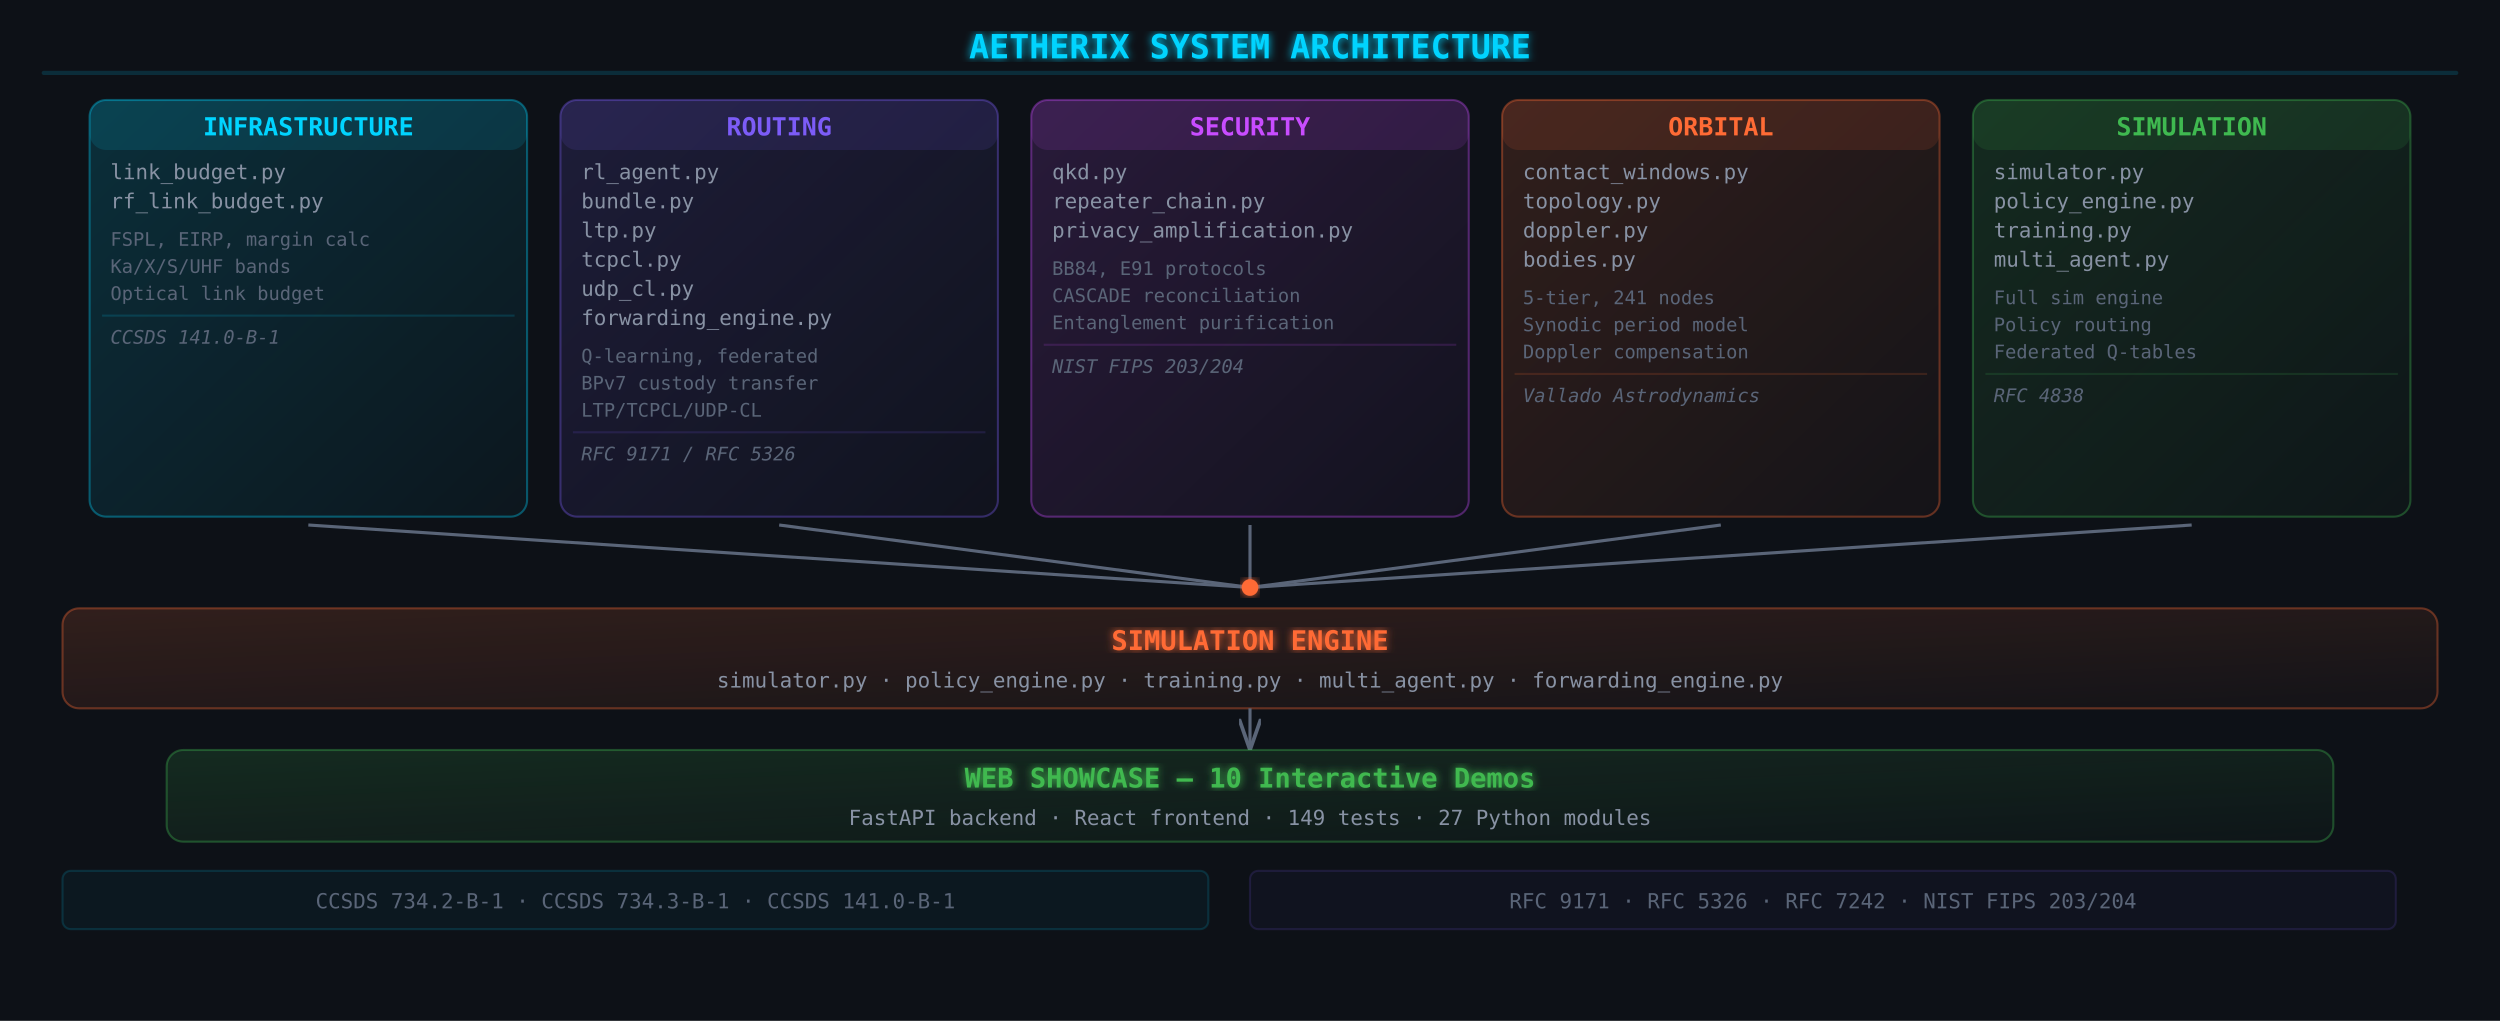
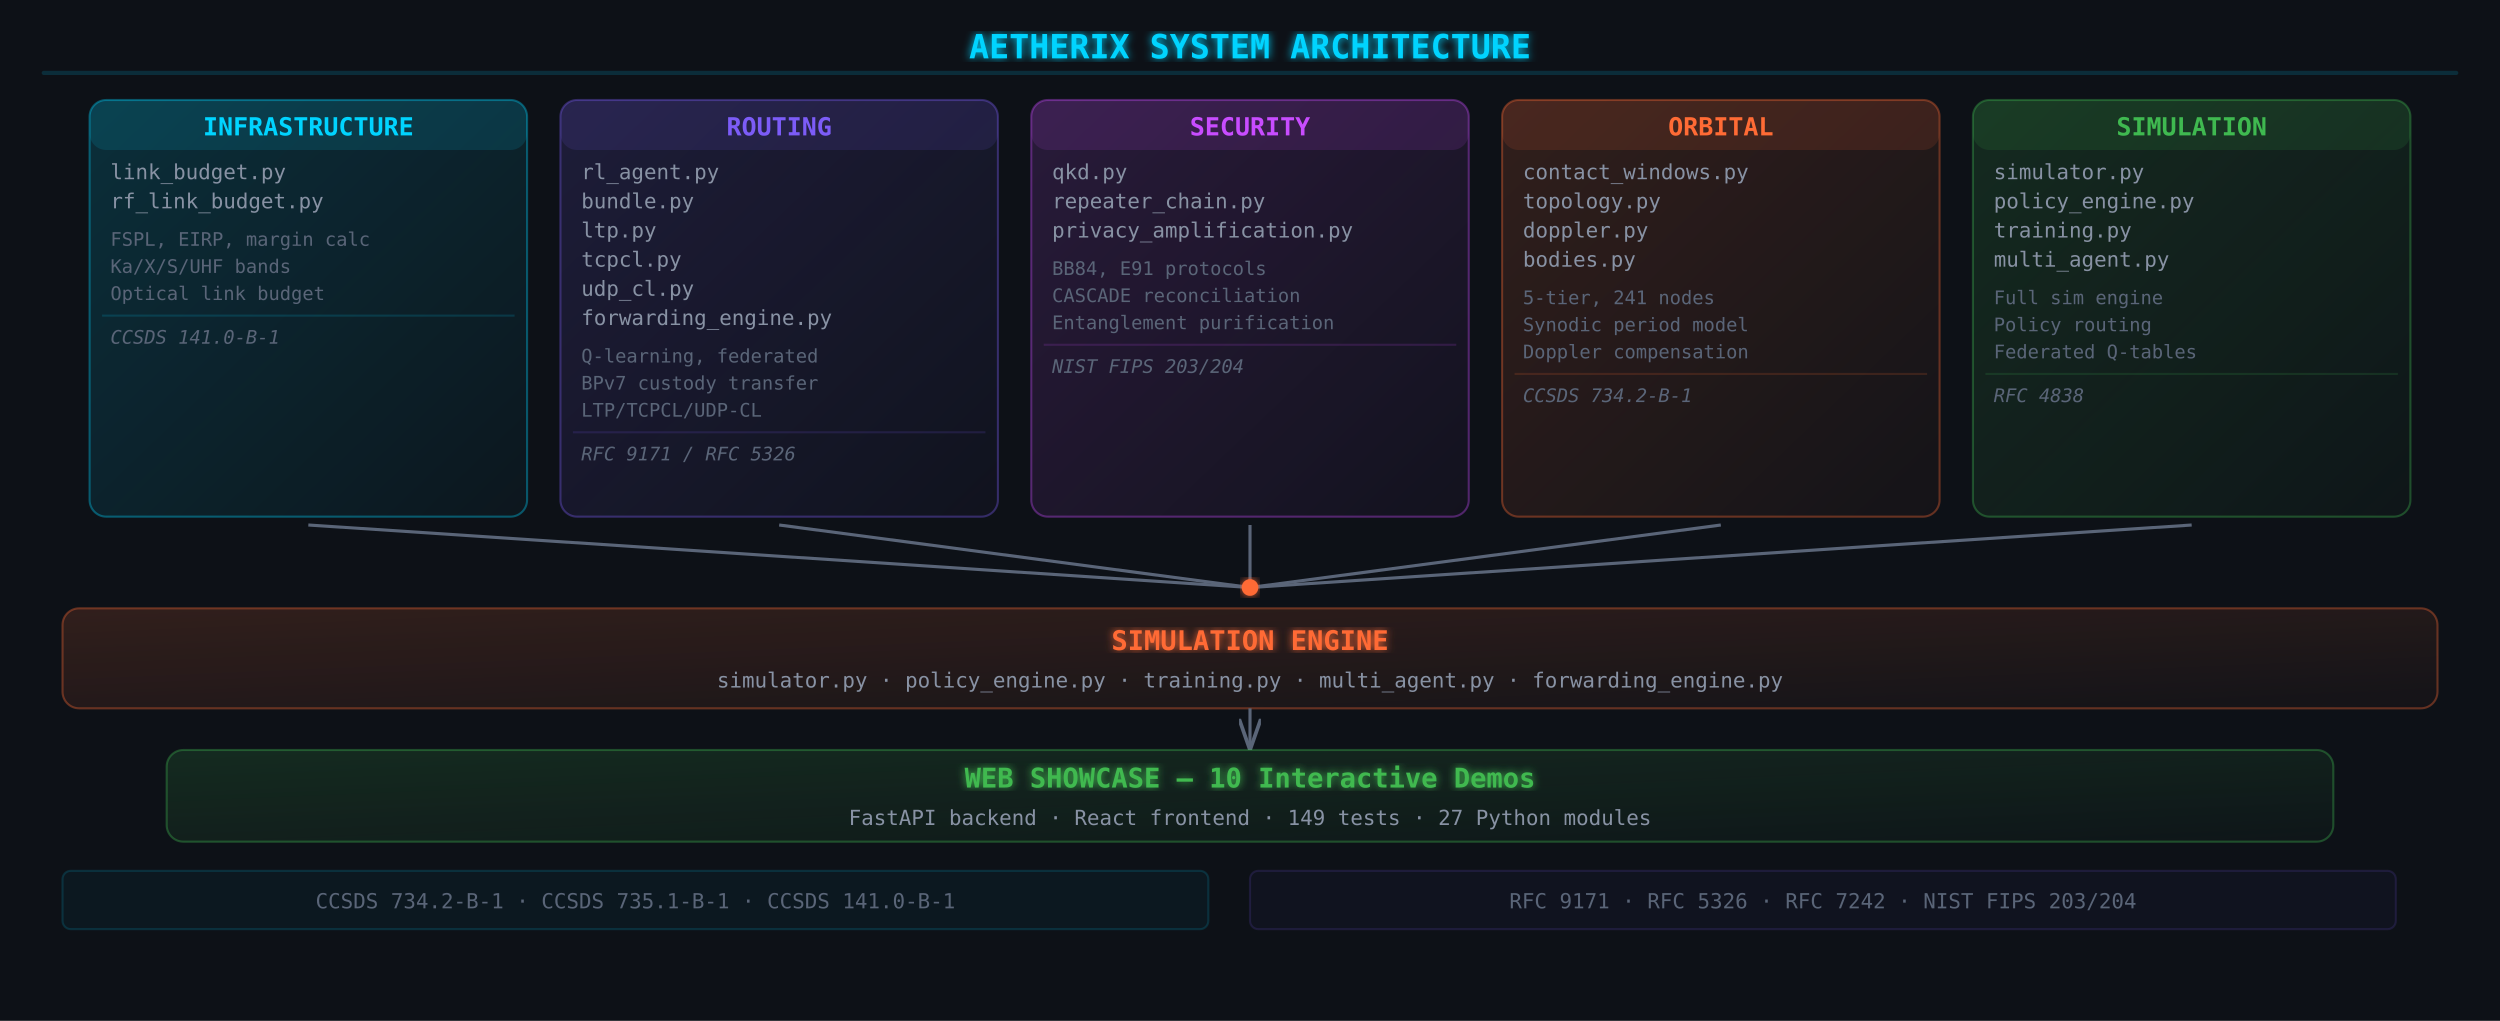
<svg xmlns="http://www.w3.org/2000/svg" viewBox="0 0 1200 490" width="1200" height="490">
  <rect width="1200" height="490" fill="#0d1117" />
  <defs>
    <filter id="glow">
      <feGaussianBlur stdDeviation="2" result="blur" />
      <feMerge>
        <feMergeNode in="blur" />
        <feMergeNode in="SourceGraphic" />
      </feMerge>
    </filter>
    <filter id="glowStrong">
      <feGaussianBlur stdDeviation="4" result="blur" />
      <feMerge>
        <feMergeNode in="blur" />
        <feMergeNode in="SourceGraphic" />
      </feMerge>
    </filter>
    <linearGradient id="gradCyan" x1="0" y1="0" x2="1" y2="1">
      <stop offset="0%" stop-color="#00d4ff" stop-opacity="0.15" />
      <stop offset="100%" stop-color="#00d4ff" stop-opacity="0.03" />
    </linearGradient>
    <linearGradient id="gradPurple" x1="0" y1="0" x2="1" y2="1">
      <stop offset="0%" stop-color="#7c5cf7" stop-opacity="0.15" />
      <stop offset="100%" stop-color="#7c5cf7" stop-opacity="0.03" />
    </linearGradient>
    <linearGradient id="gradOrange" x1="0" y1="0" x2="1" y2="1">
      <stop offset="0%" stop-color="#ff6b35" stop-opacity="0.15" />
      <stop offset="100%" stop-color="#ff6b35" stop-opacity="0.03" />
    </linearGradient>
    <linearGradient id="gradGreen" x1="0" y1="0" x2="1" y2="1">
      <stop offset="0%" stop-color="#3fb950" stop-opacity="0.15" />
      <stop offset="100%" stop-color="#3fb950" stop-opacity="0.03" />
    </linearGradient>
    <linearGradient id="gradMagenta" x1="0" y1="0" x2="1" y2="1">
      <stop offset="0%" stop-color="#c84cff" stop-opacity="0.15" />
      <stop offset="100%" stop-color="#c84cff" stop-opacity="0.03" />
    </linearGradient>
    <linearGradient id="gradGold" x1="0" y1="0" x2="1" y2="1">
      <stop offset="0%" stop-color="#d29922" stop-opacity="0.15" />
      <stop offset="100%" stop-color="#d29922" stop-opacity="0.03" />
    </linearGradient>
    <linearGradient id="gradRed" x1="0" y1="0" x2="1" y2="1">
      <stop offset="0%" stop-color="#f85149" stop-opacity="0.15" />
      <stop offset="100%" stop-color="#f85149" stop-opacity="0.03" />
    </linearGradient>
    <linearGradient id="gradMarsEarth" x1="0" y1="0" x2="1" y2="0">
      <stop offset="0%" stop-color="#ff6b35" stop-opacity="0.3" />
      <stop offset="50%" stop-color="#7c5cf7" stop-opacity="0.15" />
      <stop offset="100%" stop-color="#00d4ff" stop-opacity="0.3" />
    </linearGradient>
    <marker id="arrCyan" markerWidth="10" markerHeight="7" refX="10" refY="3.5" orient="auto">
      <path d="M0,0 L10,3.5 L0,7" fill="none" stroke="#00d4ff" stroke-width="1.2" />
    </marker>
    <marker id="arrPurple" markerWidth="10" markerHeight="7" refX="10" refY="3.5" orient="auto">
      <path d="M0,0 L10,3.5 L0,7" fill="none" stroke="#7c5cf7" stroke-width="1.2" />
    </marker>
    <marker id="arrGray" markerWidth="10" markerHeight="7" refX="10" refY="3.5" orient="auto">
      <path d="M0,0 L10,3.5 L0,7" fill="none" stroke="#5a6578" stroke-width="1.2" />
    </marker>
    <marker id="arrGreen" markerWidth="10" markerHeight="7" refX="10" refY="3.5" orient="auto">
      <path d="M0,0 L10,3.5 L0,7" fill="none" stroke="#3fb950" stroke-width="1.2" />
    </marker>
    <marker id="arrOrange" markerWidth="10" markerHeight="7" refX="10" refY="3.5" orient="auto">
      <path d="M0,0 L10,3.5 L0,7" fill="none" stroke="#ff6b35" stroke-width="1.2" />
    </marker>
    <marker id="arrMagenta" markerWidth="10" markerHeight="7" refX="10" refY="3.5" orient="auto">
      <path d="M0,0 L10,3.5 L0,7" fill="none" stroke="#c84cff" stroke-width="1.2" />
    </marker>
    <marker id="arrGold" markerWidth="10" markerHeight="7" refX="10" refY="3.5" orient="auto">
      <path d="M0,0 L10,3.5 L0,7" fill="none" stroke="#d29922" stroke-width="1.2" />
    </marker>
    <marker id="arrRed" markerWidth="10" markerHeight="7" refX="10" refY="3.5" orient="auto">
      <path d="M0,0 L10,3.5 L0,7" fill="none" stroke="#f85149" stroke-width="1.2" />
    </marker>
  </defs>
  <text x="600" y="28" text-anchor="middle" fill="#00d4ff" font-size="16" font-weight="700" font-family="'SF Mono', 'Cascadia Code', 'Fira Code', monospace" filter="url(#glow)">AETHERIX SYSTEM ARCHITECTURE</text>
  <rect x="20" y="34" width="1160" height="2" rx="1" fill="#00d4ff" fill-opacity="0.15" />
  <rect x="43" y="48" width="210" height="200" rx="8" fill="url(#gradCyan)" stroke="#00d4ff" stroke-opacity="0.35" />
  <rect x="43" y="48" width="210" height="24" rx="8" fill="#00d4ff" fill-opacity="0.12" />
  <text x="148" y="65" text-anchor="middle" fill="#00d4ff" font-size="12" font-weight="700" font-family="'SF Mono', 'Cascadia Code', 'Fira Code', monospace">INFRASTRUCTURE</text>
  <text x="53" y="86" fill="#8892a4" font-size="10" font-family="'SF Mono', 'Cascadia Code', 'Fira Code', monospace">link_budget.py</text>
  <text x="53" y="100" fill="#8892a4" font-size="10" font-family="'SF Mono', 'Cascadia Code', 'Fira Code', monospace">rf_link_budget.py</text>
  <text x="53" y="118" fill="#5a6578" font-size="9" font-family="'SF Mono', 'Cascadia Code', 'Fira Code', monospace">FSPL, EIRP, margin calc</text>
  <text x="53" y="131" fill="#5a6578" font-size="9" font-family="'SF Mono', 'Cascadia Code', 'Fira Code', monospace">Ka/X/S/UHF bands</text>
  <text x="53" y="144" fill="#5a6578" font-size="9" font-family="'SF Mono', 'Cascadia Code', 'Fira Code', monospace">Optical link budget</text>
  <rect x="49" y="151" width="198" height="1" fill="#00d4ff" fill-opacity="0.15" />
  <text x="53" y="165" fill="#5a6578" font-size="9" font-family="'SF Mono', 'Cascadia Code', 'Fira Code', monospace" font-style="italic">CCSDS 141.0-B-1</text>
  <rect x="269" y="48" width="210" height="200" rx="8" fill="url(#gradPurple)" stroke="#7c5cf7" stroke-opacity="0.35" />
  <rect x="269" y="48" width="210" height="24" rx="8" fill="#7c5cf7" fill-opacity="0.12" />
  <text x="374" y="65" text-anchor="middle" fill="#7c5cf7" font-size="12" font-weight="700" font-family="'SF Mono', 'Cascadia Code', 'Fira Code', monospace">ROUTING</text>
  <text x="279" y="86" fill="#8892a4" font-size="10" font-family="'SF Mono', 'Cascadia Code', 'Fira Code', monospace">rl_agent.py</text>
  <text x="279" y="100" fill="#8892a4" font-size="10" font-family="'SF Mono', 'Cascadia Code', 'Fira Code', monospace">bundle.py</text>
  <text x="279" y="114" fill="#8892a4" font-size="10" font-family="'SF Mono', 'Cascadia Code', 'Fira Code', monospace">ltp.py</text>
  <text x="279" y="128" fill="#8892a4" font-size="10" font-family="'SF Mono', 'Cascadia Code', 'Fira Code', monospace">tcpcl.py</text>
  <text x="279" y="142" fill="#8892a4" font-size="10" font-family="'SF Mono', 'Cascadia Code', 'Fira Code', monospace">udp_cl.py</text>
  <text x="279" y="156" fill="#8892a4" font-size="10" font-family="'SF Mono', 'Cascadia Code', 'Fira Code', monospace">forwarding_engine.py</text>
  <text x="279" y="174" fill="#5a6578" font-size="9" font-family="'SF Mono', 'Cascadia Code', 'Fira Code', monospace">Q-learning, federated</text>
  <text x="279" y="187" fill="#5a6578" font-size="9" font-family="'SF Mono', 'Cascadia Code', 'Fira Code', monospace">BPv7 custody transfer</text>
  <text x="279" y="200" fill="#5a6578" font-size="9" font-family="'SF Mono', 'Cascadia Code', 'Fira Code', monospace">LTP/TCPCL/UDP-CL</text>
  <rect x="275" y="207" width="198" height="1" fill="#7c5cf7" fill-opacity="0.15" />
  <text x="279" y="221" fill="#5a6578" font-size="9" font-family="'SF Mono', 'Cascadia Code', 'Fira Code', monospace" font-style="italic">RFC 9171 / RFC 5326</text>
  <rect x="495" y="48" width="210" height="200" rx="8" fill="url(#gradMagenta)" stroke="#c84cff" stroke-opacity="0.35" />
  <rect x="495" y="48" width="210" height="24" rx="8" fill="#c84cff" fill-opacity="0.12" />
  <text x="600" y="65" text-anchor="middle" fill="#c84cff" font-size="12" font-weight="700" font-family="'SF Mono', 'Cascadia Code', 'Fira Code', monospace">SECURITY</text>
  <text x="505" y="86" fill="#8892a4" font-size="10" font-family="'SF Mono', 'Cascadia Code', 'Fira Code', monospace">qkd.py</text>
  <text x="505" y="100" fill="#8892a4" font-size="10" font-family="'SF Mono', 'Cascadia Code', 'Fira Code', monospace">repeater_chain.py</text>
  <text x="505" y="114" fill="#8892a4" font-size="10" font-family="'SF Mono', 'Cascadia Code', 'Fira Code', monospace">privacy_amplification.py</text>
  <text x="505" y="132" fill="#5a6578" font-size="9" font-family="'SF Mono', 'Cascadia Code', 'Fira Code', monospace">BB84, E91 protocols</text>
  <text x="505" y="145" fill="#5a6578" font-size="9" font-family="'SF Mono', 'Cascadia Code', 'Fira Code', monospace">CASCADE reconciliation</text>
  <text x="505" y="158" fill="#5a6578" font-size="9" font-family="'SF Mono', 'Cascadia Code', 'Fira Code', monospace">Entanglement purification</text>
  <rect x="501" y="165" width="198" height="1" fill="#c84cff" fill-opacity="0.15" />
  <text x="505" y="179" fill="#5a6578" font-size="9" font-family="'SF Mono', 'Cascadia Code', 'Fira Code', monospace" font-style="italic">NIST FIPS 203/204</text>
  <rect x="721" y="48" width="210" height="200" rx="8" fill="url(#gradOrange)" stroke="#ff6b35" stroke-opacity="0.35" />
  <rect x="721" y="48" width="210" height="24" rx="8" fill="#ff6b35" fill-opacity="0.12" />
  <text x="826" y="65" text-anchor="middle" fill="#ff6b35" font-size="12" font-weight="700" font-family="'SF Mono', 'Cascadia Code', 'Fira Code', monospace">ORBITAL</text>
  <text x="731" y="86" fill="#8892a4" font-size="10" font-family="'SF Mono', 'Cascadia Code', 'Fira Code', monospace">contact_windows.py</text>
  <text x="731" y="100" fill="#8892a4" font-size="10" font-family="'SF Mono', 'Cascadia Code', 'Fira Code', monospace">topology.py</text>
  <text x="731" y="114" fill="#8892a4" font-size="10" font-family="'SF Mono', 'Cascadia Code', 'Fira Code', monospace">doppler.py</text>
  <text x="731" y="128" fill="#8892a4" font-size="10" font-family="'SF Mono', 'Cascadia Code', 'Fira Code', monospace">bodies.py</text>
  <text x="731" y="146" fill="#5a6578" font-size="9" font-family="'SF Mono', 'Cascadia Code', 'Fira Code', monospace">5-tier, 241 nodes</text>
  <text x="731" y="159" fill="#5a6578" font-size="9" font-family="'SF Mono', 'Cascadia Code', 'Fira Code', monospace">Synodic period model</text>
  <text x="731" y="172" fill="#5a6578" font-size="9" font-family="'SF Mono', 'Cascadia Code', 'Fira Code', monospace">Doppler compensation</text>
  <rect x="727" y="179" width="198" height="1" fill="#ff6b35" fill-opacity="0.15" />
-   <text x="731" y="193" fill="#5a6578" font-size="9" font-family="'SF Mono', 'Cascadia Code', 'Fira Code', monospace" font-style="italic">Vallado Astrodynamics</text>
+   <text x="731" y="193" fill="#5a6578" font-size="9" font-family="'SF Mono', 'Cascadia Code', 'Fira Code', monospace" font-style="italic">CCSDS 734.2-B-1</text>
  <rect x="947" y="48" width="210" height="200" rx="8" fill="url(#gradGreen)" stroke="#3fb950" stroke-opacity="0.35" />
  <rect x="947" y="48" width="210" height="24" rx="8" fill="#3fb950" fill-opacity="0.12" />
  <text x="1052" y="65" text-anchor="middle" fill="#3fb950" font-size="12" font-weight="700" font-family="'SF Mono', 'Cascadia Code', 'Fira Code', monospace">SIMULATION</text>
  <text x="957" y="86" fill="#8892a4" font-size="10" font-family="'SF Mono', 'Cascadia Code', 'Fira Code', monospace">simulator.py</text>
  <text x="957" y="100" fill="#8892a4" font-size="10" font-family="'SF Mono', 'Cascadia Code', 'Fira Code', monospace">policy_engine.py</text>
  <text x="957" y="114" fill="#8892a4" font-size="10" font-family="'SF Mono', 'Cascadia Code', 'Fira Code', monospace">training.py</text>
  <text x="957" y="128" fill="#8892a4" font-size="10" font-family="'SF Mono', 'Cascadia Code', 'Fira Code', monospace">multi_agent.py</text>
  <text x="957" y="146" fill="#5a6578" font-size="9" font-family="'SF Mono', 'Cascadia Code', 'Fira Code', monospace">Full sim engine</text>
  <text x="957" y="159" fill="#5a6578" font-size="9" font-family="'SF Mono', 'Cascadia Code', 'Fira Code', monospace">Policy routing</text>
  <text x="957" y="172" fill="#5a6578" font-size="9" font-family="'SF Mono', 'Cascadia Code', 'Fira Code', monospace">Federated Q-tables</text>
  <rect x="953" y="179" width="198" height="1" fill="#3fb950" fill-opacity="0.15" />
  <text x="957" y="193" fill="#5a6578" font-size="9" font-family="'SF Mono', 'Cascadia Code', 'Fira Code', monospace" font-style="italic">RFC 4838</text>
  <line x1="148" y1="252" x2="600" y2="282" stroke="#5a6578" stroke-width="1.5" />
  <line x1="374" y1="252" x2="600" y2="282" stroke="#5a6578" stroke-width="1.5" />
  <line x1="600" y1="252" x2="600" y2="282" stroke="#5a6578" stroke-width="1.5" />
  <line x1="826" y1="252" x2="600" y2="282" stroke="#5a6578" stroke-width="1.5" />
  <line x1="1052" y1="252" x2="600" y2="282" stroke="#5a6578" stroke-width="1.5" />
  <circle cx="600" cy="282" r="4" fill="#ff6b35" filter="url(#glow)" />
  <rect x="30" y="292" width="1140" height="48" rx="8" fill="url(#gradOrange)" stroke="#ff6b35" stroke-opacity="0.35" />
  <text x="600" y="312" text-anchor="middle" fill="#ff6b35" font-size="13" font-weight="700" font-family="'SF Mono', 'Cascadia Code', 'Fira Code', monospace" filter="url(#glow)">SIMULATION ENGINE</text>
  <text x="600" y="330" text-anchor="middle" fill="#8892a4" font-size="10" font-family="'SF Mono', 'Cascadia Code', 'Fira Code', monospace">simulator.py · policy_engine.py · training.py · multi_agent.py · forwarding_engine.py</text>
  <line x1="600" y1="340" x2="600" y2="360" stroke="#5a6578" stroke-width="1.5" marker-end="url(#arrGray)" />
  <rect x="80" y="360" width="1040" height="44" rx="8" fill="url(#gradGreen)" stroke="#3fb950" stroke-opacity="0.35" />
  <text x="600" y="378" text-anchor="middle" fill="#3fb950" font-size="13" font-weight="700" font-family="'SF Mono', 'Cascadia Code', 'Fira Code', monospace" filter="url(#glow)">WEB SHOWCASE — 10 Interactive Demos</text>
  <text x="600" y="396" text-anchor="middle" fill="#8892a4" font-size="10" font-family="'SF Mono', 'Cascadia Code', 'Fira Code', monospace">FastAPI backend · React frontend · 149 tests · 27 Python modules</text>
  <rect x="30" y="418" width="550" height="28" rx="4" fill="#00d4ff" fill-opacity="0.04" stroke="#00d4ff" stroke-opacity="0.15" />
-   <text x="305" y="436" text-anchor="middle" fill="#5a6578" font-size="10" font-family="'SF Mono', 'Cascadia Code', 'Fira Code', monospace">CCSDS 734.2-B-1 · CCSDS 734.3-B-1 · CCSDS 141.0-B-1</text>
+   <text x="305" y="436" text-anchor="middle" fill="#5a6578" font-size="10" font-family="'SF Mono', 'Cascadia Code', 'Fira Code', monospace">CCSDS 734.2-B-1 · CCSDS 735.1-B-1 · CCSDS 141.0-B-1</text>
  <rect x="600" y="418" width="550" height="28" rx="4" fill="#7c5cf7" fill-opacity="0.04" stroke="#7c5cf7" stroke-opacity="0.15" />
  <text x="875" y="436" text-anchor="middle" fill="#5a6578" font-size="10" font-family="'SF Mono', 'Cascadia Code', 'Fira Code', monospace">RFC 9171 · RFC 5326 · RFC 7242 · NIST FIPS 203/204</text>
</svg>
